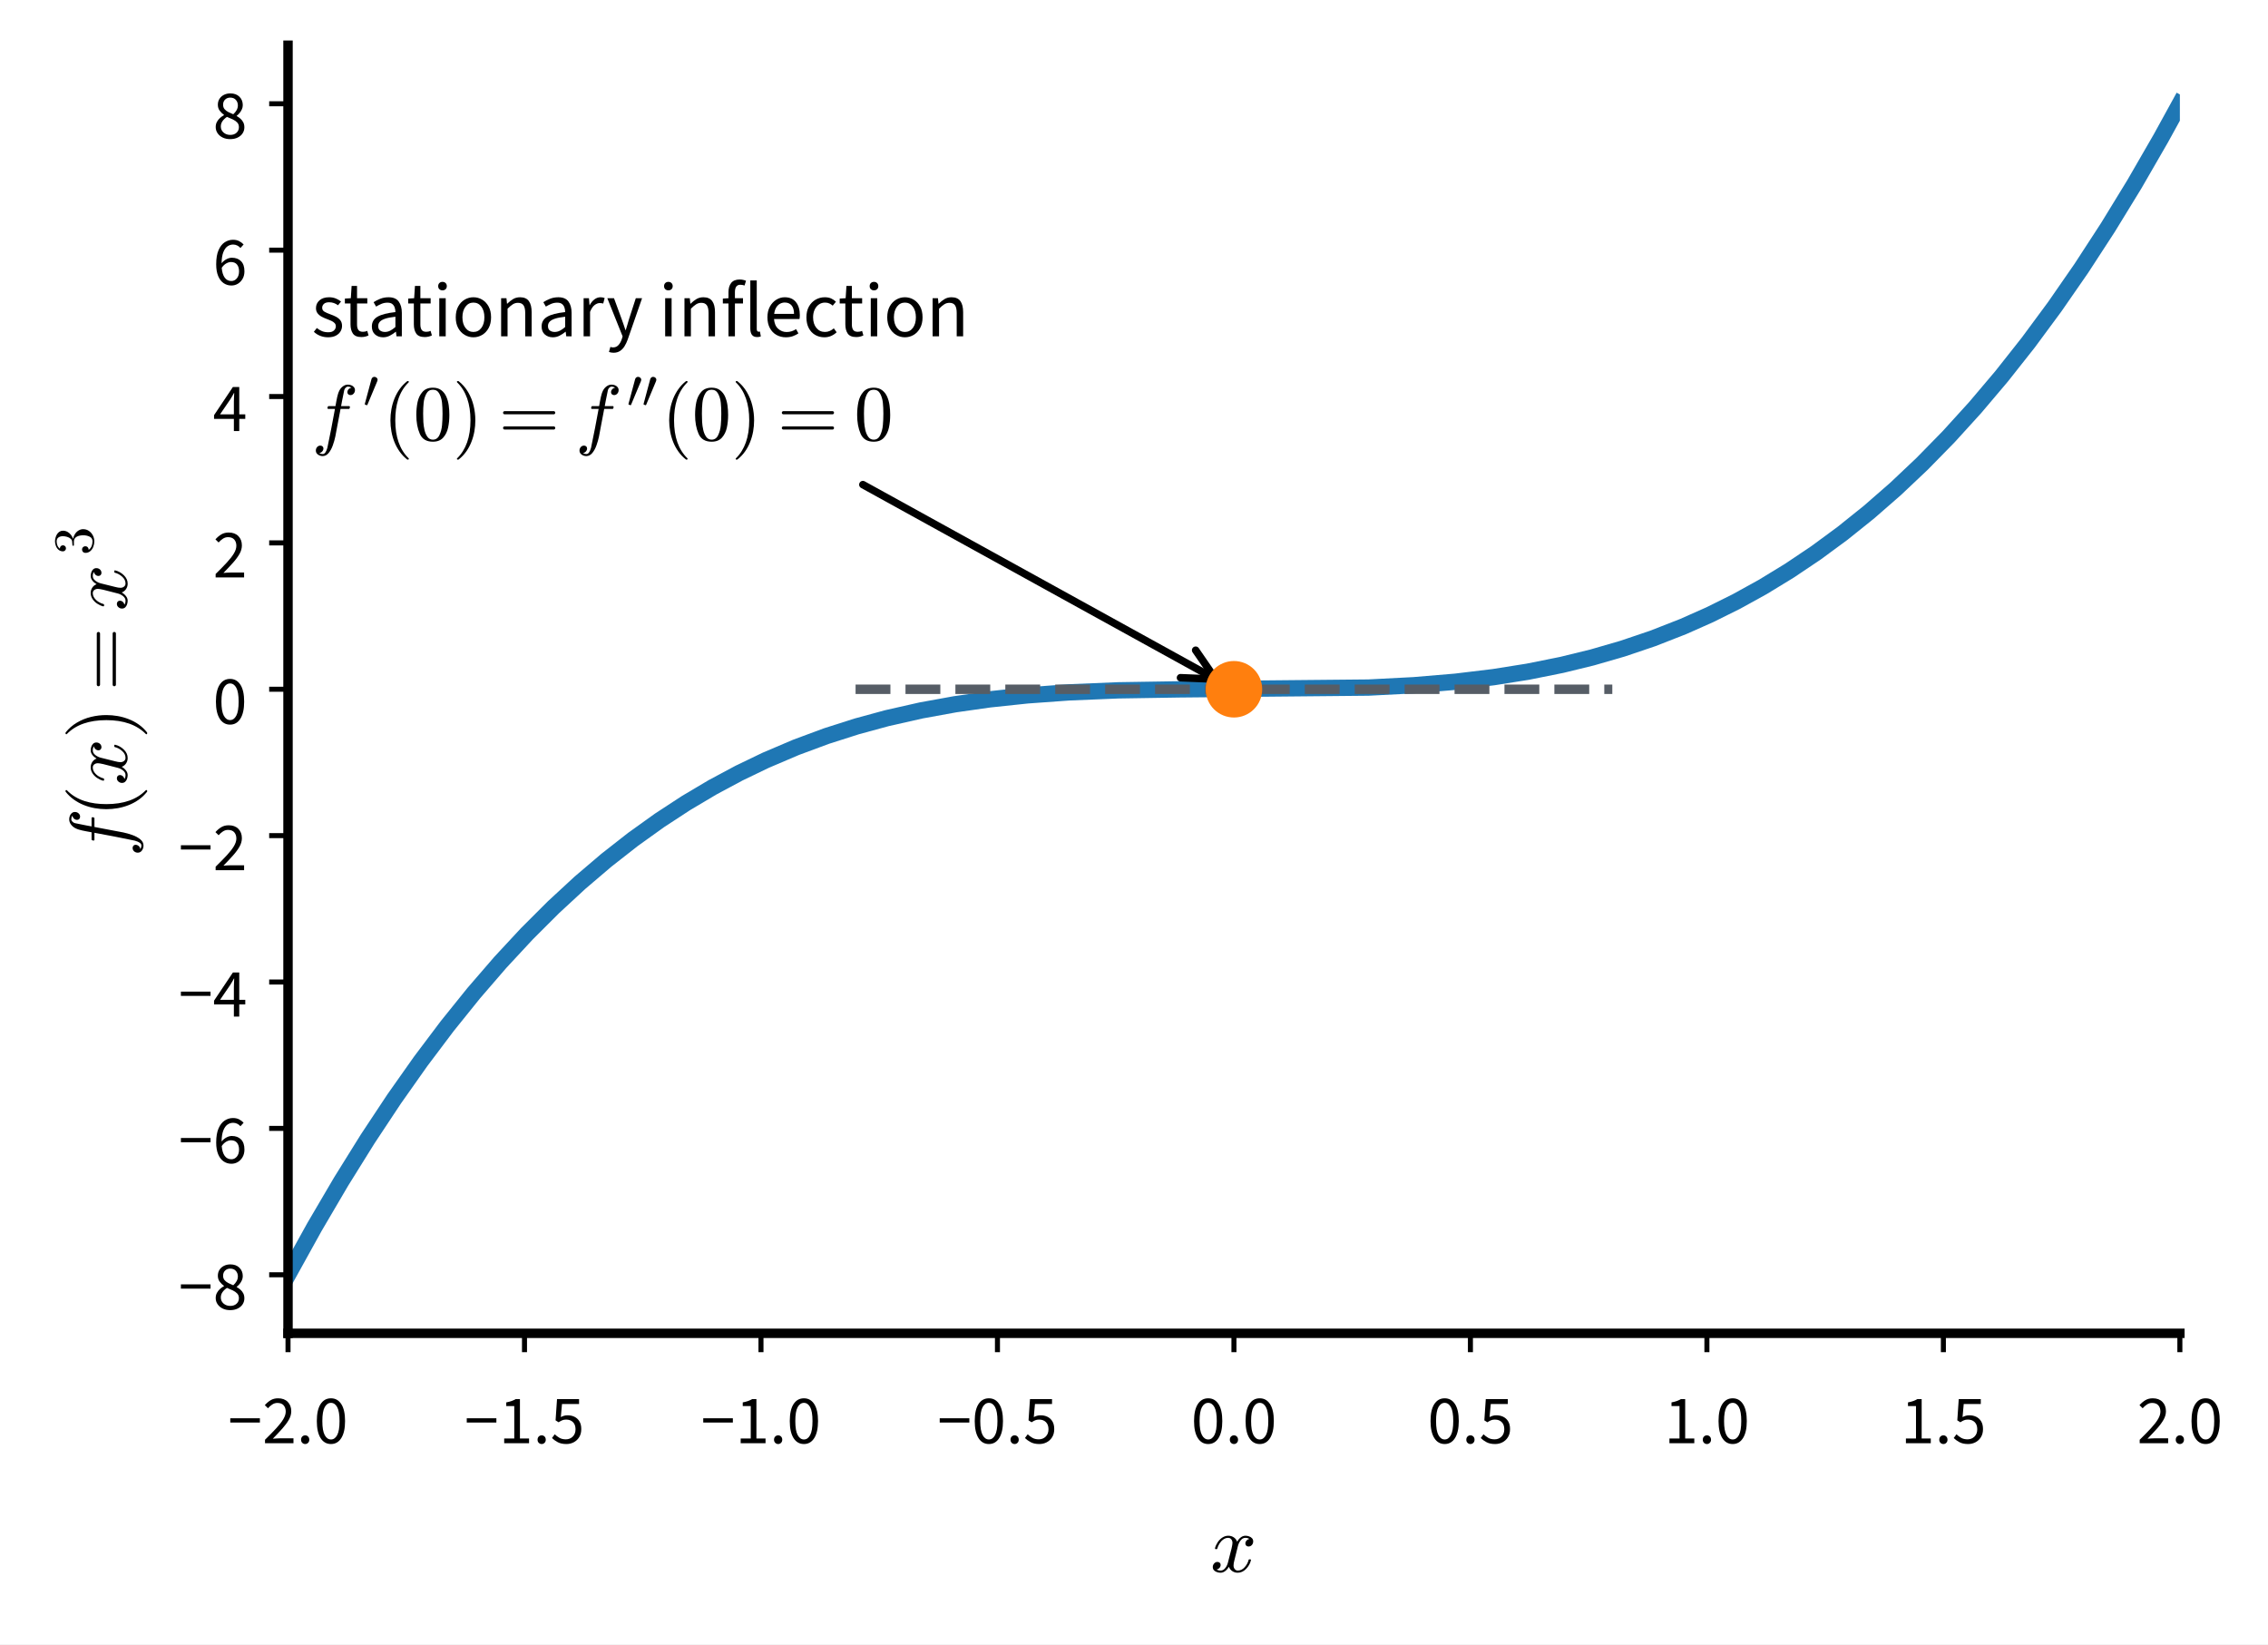
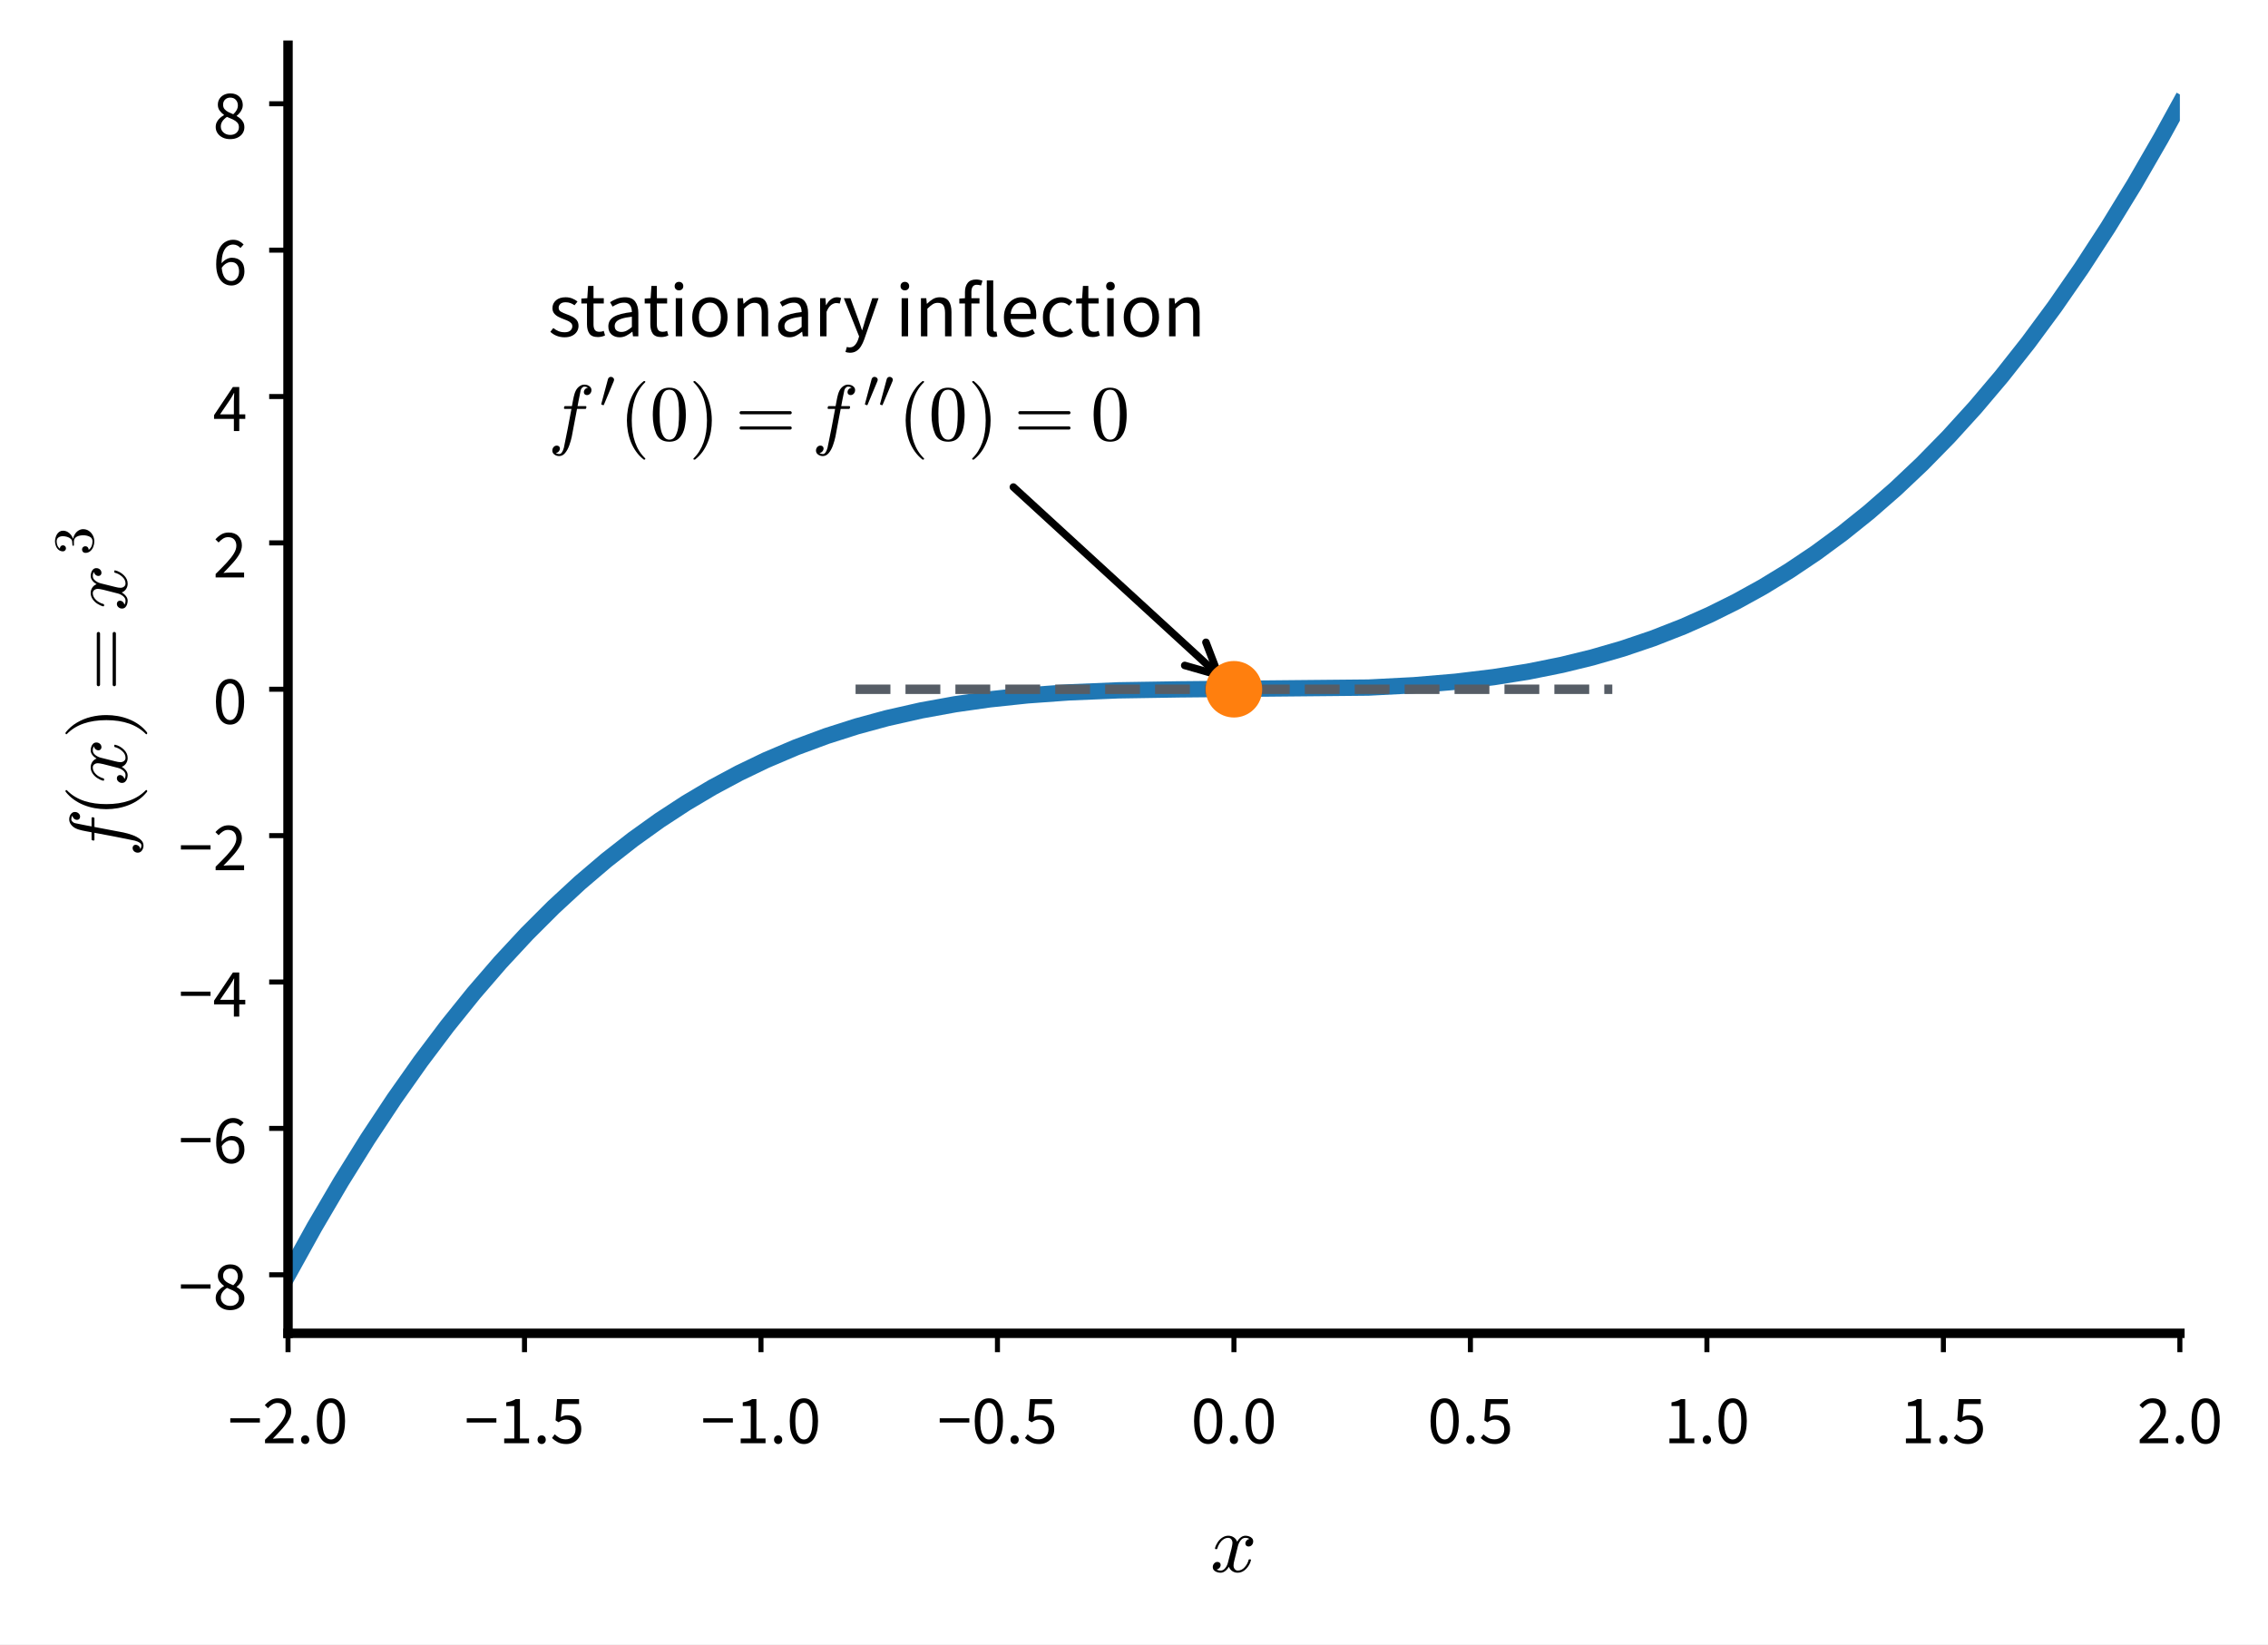
<svg xmlns="http://www.w3.org/2000/svg" xmlns:xlink="http://www.w3.org/1999/xlink" width="361.23pt" height="261.852pt" viewBox="0 0 361.23 261.852" version="1.1">
  <defs>
    <style type="text/css">*{stroke-linejoin: round; stroke-linecap: butt}</style>
  </defs>
  <g id="figure_1">
    <g id="patch_1">
      <path d="M 0 261.852  L 361.23 261.852  L 361.23 0  L 0 0  z " style="fill: #ffffff" />
    </g>
    <g id="axes_1">
      <g id="patch_2">
        <path d="M 45.873 212.328  L 347.193 212.328  L 347.193 7.2  L 45.873 7.2  z " style="fill: #ffffff" />
      </g>
      <g id="matplotlib.axis_1">
        <g id="xtick_1">
          <g id="line2d_1">
            <defs>
              <path id="m2deea3f025" d="M 0 0  L 0 3  " style="stroke: #000000; stroke-width: 0.8" />
            </defs>
            <g>
              <use xlink:href="#m2deea3f025" x="45.873" y="212.328" style="stroke: #000000; stroke-width: 0.8" />
            </g>
          </g>
          <g id="text_1">
            <g transform="translate(36.30183 229.828) scale(0.11 -0.11)">
              <defs>
                <path id="SourceSans3-Regular-873" d="M 218 1914  L 218 2310  L 2963 2310  L 2963 1914  L 218 1914  z " transform="scale(0.015625)" />
                <path id="SourceSans3-Regular-537" d="M 256 0  L 256 320  Q 870 922 1299 1386  Q 1728 1850 1952 2227  Q 2176 2605 2176 2931  Q 2176 3283 1984 3507  Q 1792 3731 1402 3731  Q 1146 3731 928 3587  Q 710 3443 531 3238  L 237 3526  Q 493 3814 784 3987  Q 1075 4160 1466 4160  Q 2035 4160 2361 3830  Q 2688 3501 2688 2963  Q 2688 2566 2467 2176  Q 2246 1786 1862 1357  Q 1478 928 979 416  Q 1146 429 1325 441  Q 1504 454 1664 454  L 2893 454  L 2893 0  L 256 0  z " transform="scale(0.015625)" />
                <path id="SourceSans3-Regular-56b" d="M 800 -77  Q 640 -77 528 35  Q 416 147 416 320  Q 416 506 528 618  Q 640 730 800 730  Q 954 730 1066 618  Q 1178 506 1178 320  Q 1178 147 1066 35  Q 954 -77 800 -77  z " transform="scale(0.015625)" />
                <path id="SourceSans3-Regular-535" d="M 1594 -77  Q 979 -77 630 476  Q 282 1030 282 2054  Q 282 3085 630 3622  Q 979 4160 1594 4160  Q 2202 4160 2550 3622  Q 2899 3085 2899 2054  Q 2899 1030 2550 476  Q 2202 -77 1594 -77  z M 1594 346  Q 1952 346 2169 752  Q 2387 1158 2387 2054  Q 2387 2950 2169 3344  Q 1952 3738 1594 3738  Q 1235 3738 1014 3344  Q 794 2950 794 2054  Q 794 1158 1014 752  Q 1235 346 1594 346  z " transform="scale(0.015625)" />
              </defs>
              <use xlink:href="#SourceSans3-Regular-873" />
              <use xlink:href="#SourceSans3-Regular-537" transform="translate(49.70312 0)" />
              <use xlink:href="#SourceSans3-Regular-56b" transform="translate(99.40625 0)" />
              <use xlink:href="#SourceSans3-Regular-535" transform="translate(124.3125 0)" />
            </g>
          </g>
        </g>
        <g id="xtick_2">
          <g id="line2d_2">
            <g>
              <use xlink:href="#m2deea3f025" x="83.538" y="212.328" style="stroke: #000000; stroke-width: 0.8" />
            </g>
          </g>
          <g id="text_2">
            <g transform="translate(73.96683 229.828) scale(0.11 -0.11)">
              <defs>
                <path id="SourceSans3-Regular-536" d="M 506 0  L 506 435  L 1440 435  L 1440 3443  L 698 3443  L 698 3782  Q 979 3834 1187 3907  Q 1395 3981 1562 4083  L 1965 4083  L 1965 435  L 2810 435  L 2810 0  L 506 0  z " transform="scale(0.015625)" />
                <path id="SourceSans3-Regular-53a" d="M 1498 -77  Q 1011 -77 691 96  Q 371 269 160 480  L 416 826  Q 602 646 845 502  Q 1088 358 1446 358  Q 1824 358 2083 611  Q 2342 864 2342 1293  Q 2342 1715 2105 1952  Q 1869 2189 1472 2189  Q 1261 2189 1110 2125  Q 960 2061 774 1939  L 493 2118  L 627 4083  L 2669 4083  L 2669 3629  L 1088 3629  L 979 2419  Q 1126 2496 1273 2541  Q 1421 2586 1606 2586  Q 1958 2586 2243 2448  Q 2528 2310 2701 2028  Q 2874 1747 2874 1306  Q 2874 864 2678 553  Q 2483 243 2169 83  Q 1856 -77 1498 -77  z " transform="scale(0.015625)" />
              </defs>
              <use xlink:href="#SourceSans3-Regular-873" />
              <use xlink:href="#SourceSans3-Regular-536" transform="translate(49.70312 0)" />
              <use xlink:href="#SourceSans3-Regular-56b" transform="translate(99.40625 0)" />
              <use xlink:href="#SourceSans3-Regular-53a" transform="translate(124.3125 0)" />
            </g>
          </g>
        </g>
        <g id="xtick_3">
          <g id="line2d_3">
            <g>
              <use xlink:href="#m2deea3f025" x="121.203" y="212.328" style="stroke: #000000; stroke-width: 0.8" />
            </g>
          </g>
          <g id="text_3">
            <g transform="translate(111.6318 229.828) scale(0.11 -0.11)">
              <use xlink:href="#SourceSans3-Regular-873" />
              <use xlink:href="#SourceSans3-Regular-536" transform="translate(49.70312 0)" />
              <use xlink:href="#SourceSans3-Regular-56b" transform="translate(99.40625 0)" />
              <use xlink:href="#SourceSans3-Regular-535" transform="translate(124.3125 0)" />
            </g>
          </g>
        </g>
        <g id="xtick_4">
          <g id="line2d_4">
            <g>
              <use xlink:href="#m2deea3f025" x="158.868" y="212.328" style="stroke: #000000; stroke-width: 0.8" />
            </g>
          </g>
          <g id="text_4">
            <g transform="translate(149.2968 229.828) scale(0.11 -0.11)">
              <use xlink:href="#SourceSans3-Regular-873" />
              <use xlink:href="#SourceSans3-Regular-535" transform="translate(49.70312 0)" />
              <use xlink:href="#SourceSans3-Regular-56b" transform="translate(99.40625 0)" />
              <use xlink:href="#SourceSans3-Regular-53a" transform="translate(124.3125 0)" />
            </g>
          </g>
        </g>
        <g id="xtick_5">
          <g id="line2d_5">
            <g>
              <use xlink:href="#m2deea3f025" x="196.533" y="212.328" style="stroke: #000000; stroke-width: 0.8" />
            </g>
          </g>
          <g id="text_5">
            <g transform="translate(189.6955 229.828) scale(0.11 -0.11)">
              <use xlink:href="#SourceSans3-Regular-535" />
              <use xlink:href="#SourceSans3-Regular-56b" transform="translate(49.70312 0)" />
              <use xlink:href="#SourceSans3-Regular-535" transform="translate(74.60938 0)" />
            </g>
          </g>
        </g>
        <g id="xtick_6">
          <g id="line2d_6">
            <g>
              <use xlink:href="#m2deea3f025" x="234.198" y="212.328" style="stroke: #000000; stroke-width: 0.8" />
            </g>
          </g>
          <g id="text_6">
            <g transform="translate(227.3605 229.828) scale(0.11 -0.11)">
              <use xlink:href="#SourceSans3-Regular-535" />
              <use xlink:href="#SourceSans3-Regular-56b" transform="translate(49.70312 0)" />
              <use xlink:href="#SourceSans3-Regular-53a" transform="translate(74.60938 0)" />
            </g>
          </g>
        </g>
        <g id="xtick_7">
          <g id="line2d_7">
            <g>
              <use xlink:href="#m2deea3f025" x="271.863" y="212.328" style="stroke: #000000; stroke-width: 0.8" />
            </g>
          </g>
          <g id="text_7">
            <g transform="translate(265.0255 229.828) scale(0.11 -0.11)">
              <use xlink:href="#SourceSans3-Regular-536" />
              <use xlink:href="#SourceSans3-Regular-56b" transform="translate(49.70312 0)" />
              <use xlink:href="#SourceSans3-Regular-535" transform="translate(74.60938 0)" />
            </g>
          </g>
        </g>
        <g id="xtick_8">
          <g id="line2d_8">
            <g>
              <use xlink:href="#m2deea3f025" x="309.528" y="212.328" style="stroke: #000000; stroke-width: 0.8" />
            </g>
          </g>
          <g id="text_8">
            <g transform="translate(302.6905 229.828) scale(0.11 -0.11)">
              <use xlink:href="#SourceSans3-Regular-536" />
              <use xlink:href="#SourceSans3-Regular-56b" transform="translate(49.70312 0)" />
              <use xlink:href="#SourceSans3-Regular-53a" transform="translate(74.60938 0)" />
            </g>
          </g>
        </g>
        <g id="xtick_9">
          <g id="line2d_9">
            <g>
              <use xlink:href="#m2deea3f025" x="347.193" y="212.328" style="stroke: #000000; stroke-width: 0.8" />
            </g>
          </g>
          <g id="text_9">
            <g transform="translate(340.3555 229.828) scale(0.11 -0.11)">
              <use xlink:href="#SourceSans3-Regular-537" />
              <use xlink:href="#SourceSans3-Regular-56b" transform="translate(49.70312 0)" />
              <use xlink:href="#SourceSans3-Regular-535" transform="translate(74.60938 0)" />
            </g>
          </g>
        </g>
        <g id="text_10">
          <g transform="translate(192.7627 250.414) scale(0.13 -0.13)">
            <defs>
              <path id="Cmmi10-3f" d="M 500 184  Q 613 97 819 97  Q 1019 97 1172 289  Q 1325 481 1381 709  L 1672 1844  Q 1741 2153 1741 2266  Q 1741 2425 1652 2544  Q 1563 2663 1403 2663  Q 1200 2663 1022 2536  Q 844 2409 722 2214  Q 600 2019 550 1819  Q 538 1778 500 1778  L 422 1778  Q 372 1778 372 1838  L 372 1856  Q 434 2094 584 2320  Q 734 2547 951 2687  Q 1169 2828 1416 2828  Q 1650 2828 1839 2703  Q 2028 2578 2106 2363  Q 2216 2559 2386 2693  Q 2556 2828 2759 2828  Q 2897 2828 3040 2779  Q 3184 2731 3275 2631  Q 3366 2531 3366 2381  Q 3366 2219 3261 2101  Q 3156 1984 2994 1984  Q 2891 1984 2822 2050  Q 2753 2116 2753 2216  Q 2753 2350 2845 2451  Q 2938 2553 3066 2572  Q 2950 2663 2747 2663  Q 2541 2663 2389 2472  Q 2238 2281 2175 2047  L 1894 916  Q 1825 659 1825 494  Q 1825 331 1917 214  Q 2009 97 2163 97  Q 2463 97 2698 361  Q 2934 625 3009 941  Q 3022 978 3059 978  L 3138 978  Q 3163 978 3178 961  Q 3194 944 3194 922  Q 3194 916 3188 903  Q 3097 522 2806 225  Q 2516 -72 2150 -72  Q 1916 -72 1727 54  Q 1538 181 1459 397  Q 1359 209 1182 68  Q 1006 -72 806 -72  Q 669 -72 523 -23  Q 378 25 287 125  Q 197 225 197 378  Q 197 528 301 651  Q 406 775 563 775  Q 669 775 741 711  Q 813 647 813 544  Q 813 409 723 309  Q 634 209 500 184  z " transform="scale(0.015625)" />
            </defs>
            <use xlink:href="#Cmmi10-3f" transform="translate(0 0.8125)" />
          </g>
        </g>
      </g>
      <g id="matplotlib.axis_2">
        <g id="ytick_1">
          <g id="line2d_10">
            <defs>
              <path id="m6d44374b5c" d="M 0 0  L -3 0  " style="stroke: #000000; stroke-width: 0.8" />
            </defs>
            <g>
              <use xlink:href="#m6d44374b5c" x="45.873" y="203.004" style="stroke: #000000; stroke-width: 0.8" />
            </g>
          </g>
          <g id="text_11">
            <g transform="translate(28.438 208.504) scale(0.11 -0.11)">
              <defs>
                <path id="SourceSans3-Regular-53d" d="M 1600 -77  Q 1216 -77 915 67  Q 614 211 438 467  Q 262 723 262 1043  Q 262 1312 374 1520  Q 486 1728 662 1885  Q 838 2042 1030 2144  L 1030 2170  Q 806 2330 633 2560  Q 461 2790 461 3110  Q 461 3424 614 3661  Q 768 3898 1030 4029  Q 1293 4160 1619 4160  Q 2150 4160 2460 3853  Q 2771 3546 2771 3072  Q 2771 2861 2681 2672  Q 2592 2483 2464 2332  Q 2336 2182 2208 2086  L 2208 2061  Q 2394 1958 2554 1817  Q 2714 1677 2816 1481  Q 2918 1286 2918 1011  Q 2918 710 2755 460  Q 2592 211 2294 67  Q 1997 -77 1600 -77  z M 1888 2227  Q 2093 2413 2205 2617  Q 2317 2822 2317 3046  Q 2317 3347 2131 3558  Q 1946 3770 1606 3770  Q 1325 3770 1136 3590  Q 947 3411 947 3110  Q 947 2867 1078 2707  Q 1210 2547 1427 2435  Q 1645 2323 1888 2227  z M 1613 314  Q 1971 314 2192 515  Q 2413 717 2413 1030  Q 2413 1293 2259 1459  Q 2106 1626 1853 1747  Q 1600 1869 1306 1984  Q 1062 1824 899 1600  Q 736 1376 736 1094  Q 736 755 989 534  Q 1242 314 1613 314  z " transform="scale(0.015625)" />
              </defs>
              <use xlink:href="#SourceSans3-Regular-873" />
              <use xlink:href="#SourceSans3-Regular-53d" transform="translate(49.70312 0)" />
            </g>
          </g>
        </g>
        <g id="ytick_2">
          <g id="line2d_11">
            <g>
              <use xlink:href="#m6d44374b5c" x="45.873" y="179.694" style="stroke: #000000; stroke-width: 0.8" />
            </g>
          </g>
          <g id="text_12">
            <g transform="translate(28.438 185.194) scale(0.11 -0.11)">
              <defs>
                <path id="SourceSans3-Regular-53b" d="M 1670 2099  Q 1472 2099 1241 1971  Q 1011 1843 819 1562  Q 870 966 1097 652  Q 1325 339 1715 339  Q 2016 339 2221 585  Q 2426 832 2426 1235  Q 2426 1632 2237 1865  Q 2048 2099 1670 2099  z M 1715 -77  Q 1318 -77 998 140  Q 678 358 492 796  Q 307 1235 307 1888  Q 307 2707 528 3206  Q 749 3706 1104 3933  Q 1459 4160 1862 4160  Q 2195 4160 2435 4035  Q 2675 3910 2848 3725  L 2554 3398  Q 2432 3546 2253 3632  Q 2074 3718 1882 3718  Q 1594 3718 1357 3555  Q 1120 3392 969 3011  Q 819 2630 806 1984  Q 998 2221 1254 2358  Q 1510 2496 1760 2496  Q 2291 2496 2608 2179  Q 2925 1862 2925 1235  Q 2925 845 2758 550  Q 2592 256 2320 89  Q 2048 -77 1715 -77  z " transform="scale(0.015625)" />
              </defs>
              <use xlink:href="#SourceSans3-Regular-873" />
              <use xlink:href="#SourceSans3-Regular-53b" transform="translate(49.70312 0)" />
            </g>
          </g>
        </g>
        <g id="ytick_3">
          <g id="line2d_12">
            <g>
              <use xlink:href="#m6d44374b5c" x="45.873" y="156.384" style="stroke: #000000; stroke-width: 0.8" />
            </g>
          </g>
          <g id="text_13">
            <g transform="translate(28.438 161.884) scale(0.11 -0.11)">
              <defs>
                <path id="SourceSans3-Regular-539" d="M 666 1549  L 1946 1549  L 1946 2733  Q 1946 2899 1958 3129  Q 1971 3360 1978 3520  L 1952 3520  Q 1875 3373 1792 3232  Q 1709 3091 1619 2944  L 666 1549  z M 1946 0  L 1946 1126  L 109 1126  L 109 1472  L 1856 4083  L 2445 4083  L 2445 1549  L 3002 1549  L 3002 1126  L 2445 1126  L 2445 0  L 1946 0  z " transform="scale(0.015625)" />
              </defs>
              <use xlink:href="#SourceSans3-Regular-873" />
              <use xlink:href="#SourceSans3-Regular-539" transform="translate(49.70312 0)" />
            </g>
          </g>
        </g>
        <g id="ytick_4">
          <g id="line2d_13">
            <g>
              <use xlink:href="#m6d44374b5c" x="45.873" y="133.074" style="stroke: #000000; stroke-width: 0.8" />
            </g>
          </g>
          <g id="text_14">
            <g transform="translate(28.438 138.574) scale(0.11 -0.11)">
              <use xlink:href="#SourceSans3-Regular-873" />
              <use xlink:href="#SourceSans3-Regular-537" transform="translate(49.70312 0)" />
            </g>
          </g>
        </g>
        <g id="ytick_5">
          <g id="line2d_14">
            <g>
              <use xlink:href="#m6d44374b5c" x="45.873" y="109.764" style="stroke: #000000; stroke-width: 0.8" />
            </g>
          </g>
          <g id="text_15">
            <g transform="translate(33.90534 115.264) scale(0.11 -0.11)">
              <use xlink:href="#SourceSans3-Regular-535" />
            </g>
          </g>
        </g>
        <g id="ytick_6">
          <g id="line2d_15">
            <g>
              <use xlink:href="#m6d44374b5c" x="45.873" y="86.454" style="stroke: #000000; stroke-width: 0.8" />
            </g>
          </g>
          <g id="text_16">
            <g transform="translate(33.90534 91.954) scale(0.11 -0.11)">
              <use xlink:href="#SourceSans3-Regular-537" />
            </g>
          </g>
        </g>
        <g id="ytick_7">
          <g id="line2d_16">
            <g>
              <use xlink:href="#m6d44374b5c" x="45.873" y="63.144" style="stroke: #000000; stroke-width: 0.8" />
            </g>
          </g>
          <g id="text_17">
            <g transform="translate(33.90534 68.644) scale(0.11 -0.11)">
              <use xlink:href="#SourceSans3-Regular-539" />
            </g>
          </g>
        </g>
        <g id="ytick_8">
          <g id="line2d_17">
            <g>
              <use xlink:href="#m6d44374b5c" x="45.873" y="39.834" style="stroke: #000000; stroke-width: 0.8" />
            </g>
          </g>
          <g id="text_18">
            <g transform="translate(33.90534 45.334) scale(0.11 -0.11)">
              <use xlink:href="#SourceSans3-Regular-53b" />
            </g>
          </g>
        </g>
        <g id="ytick_9">
          <g id="line2d_18">
            <g>
              <use xlink:href="#m6d44374b5c" x="45.873" y="16.524" style="stroke: #000000; stroke-width: 0.8" />
            </g>
          </g>
          <g id="text_19">
            <g transform="translate(33.90534 22.024) scale(0.11 -0.11)">
              <use xlink:href="#SourceSans3-Regular-53d" />
            </g>
          </g>
        </g>
        <g id="text_20">
          <g transform="translate(20.2 136.479) rotate(-90) scale(0.13 -0.13)">
            <defs>
              <path id="Cmmi10-57" d="M 622 -1056  Q 741 -1147 909 -1147  Q 1138 -1147 1281 -641  Q 1341 -397 1606 966  L 1900 2534  L 1350 2534  Q 1288 2534 1288 2619  Q 1313 2759 1369 2759  L 1941 2759  L 2016 3175  Q 2053 3369 2084 3508  Q 2116 3647 2152 3765  Q 2188 3884 2259 4031  Q 2369 4241 2555 4377  Q 2741 4513 2956 4513  Q 3097 4513 3230 4461  Q 3363 4409 3447 4306  Q 3531 4203 3531 4063  Q 3531 3900 3423 3779  Q 3316 3659 3163 3659  Q 3059 3659 2986 3723  Q 2913 3788 2913 3891  Q 2913 4031 3008 4136  Q 3103 4241 3244 4256  Q 3125 4347 2950 4347  Q 2853 4347 2767 4256  Q 2681 4166 2656 4063  Q 2616 3900 2478 3181  L 2400 2759  L 3059 2759  Q 3122 2759 3122 2675  Q 3119 2659 3109 2620  Q 3100 2581 3083 2557  Q 3066 2534 3041 2534  L 2356 2534  L 2059 972  Q 2003 631 1929 279  Q 1856 -72 1723 -442  Q 1591 -813 1384 -1063  Q 1178 -1313 897 -1313  Q 681 -1313 511 -1189  Q 341 -1066 341 -863  Q 341 -700 445 -579  Q 550 -459 709 -459  Q 816 -459 887 -523  Q 959 -588 959 -691  Q 959 -828 857 -942  Q 756 -1056 622 -1056  z " transform="scale(0.015625)" />
              <path id="Cmr10-77" d="M 1984 -1588  Q 1628 -1306 1370 -942  Q 1113 -578 948 -165  Q 784 247 703 697  Q 622 1147 622 1600  Q 622 2059 703 2509  Q 784 2959 951 3375  Q 1119 3791 1378 4153  Q 1638 4516 1984 4788  Q 1984 4800 2016 4800  L 2075 4800  Q 2094 4800 2109 4783  Q 2125 4766 2125 4744  Q 2125 4716 2113 4703  Q 1800 4397 1592 4047  Q 1384 3697 1257 3301  Q 1131 2906 1075 2482  Q 1019 2059 1019 1600  Q 1019 -434 2106 -1491  Q 2125 -1509 2125 -1544  Q 2125 -1559 2108 -1579  Q 2091 -1600 2075 -1600  L 2016 -1600  Q 1984 -1600 1984 -1588  z " transform="scale(0.015625)" />
              <path id="Cmr10-44" d="M 416 -1600  Q 359 -1600 359 -1544  Q 359 -1516 372 -1503  Q 1466 -434 1466 1600  Q 1466 3634 384 4691  Q 359 4706 359 4744  Q 359 4766 376 4783  Q 394 4800 416 4800  L 475 4800  Q 494 4800 506 4788  Q 966 4425 1272 3906  Q 1578 3388 1720 2800  Q 1863 2213 1863 1600  Q 1863 1147 1786 708  Q 1709 269 1542 -157  Q 1375 -584 1119 -945  Q 863 -1306 506 -1588  Q 494 -1600 475 -1600  L 416 -1600  z " transform="scale(0.015625)" />
              <path id="Cmr10-29" d="M 481 850  Q 428 850 393 890  Q 359 931 359 978  Q 359 1031 393 1068  Q 428 1106 481 1106  L 4500 1106  Q 4547 1106 4581 1068  Q 4616 1031 4616 978  Q 4616 931 4581 890  Q 4547 850 4500 850  L 481 850  z M 481 2094  Q 428 2094 393 2131  Q 359 2169 359 2222  Q 359 2269 393 2309  Q 428 2350 481 2350  L 4500 2350  Q 4547 2350 4581 2309  Q 4616 2269 4616 2222  Q 4616 2169 4581 2131  Q 4547 2094 4500 2094  L 481 2094  z " transform="scale(0.015625)" />
              <path id="Cmr10-6e" d="M 609 494  Q 759 275 1012 169  Q 1266 63 1556 63  Q 1928 63 2084 380  Q 2241 697 2241 1100  Q 2241 1281 2208 1462  Q 2175 1644 2097 1800  Q 2019 1956 1883 2050  Q 1747 2144 1550 2144  L 1125 2144  Q 1069 2144 1069 2203  L 1069 2259  Q 1069 2309 1125 2309  L 1478 2338  Q 1703 2338 1851 2506  Q 2000 2675 2069 2917  Q 2138 3159 2138 3378  Q 2138 3684 1994 3881  Q 1850 4078 1556 4078  Q 1313 4078 1091 3986  Q 869 3894 738 3706  Q 750 3709 759 3711  Q 769 3713 781 3713  Q 925 3713 1022 3613  Q 1119 3513 1119 3372  Q 1119 3234 1022 3134  Q 925 3034 781 3034  Q 641 3034 541 3134  Q 441 3234 441 3372  Q 441 3647 606 3850  Q 772 4053 1033 4158  Q 1294 4263 1556 4263  Q 1750 4263 1965 4205  Q 2181 4147 2356 4039  Q 2531 3931 2642 3762  Q 2753 3594 2753 3378  Q 2753 3109 2633 2881  Q 2513 2653 2303 2487  Q 2094 2322 1844 2241  Q 2122 2188 2372 2031  Q 2622 1875 2773 1631  Q 2925 1388 2925 1106  Q 2925 753 2731 467  Q 2538 181 2222 20  Q 1906 -141 1556 -141  Q 1256 -141 954 -26  Q 653 88 461 316  Q 269 544 269 863  Q 269 1022 375 1128  Q 481 1234 641 1234  Q 744 1234 830 1186  Q 916 1138 964 1050  Q 1013 963 1013 863  Q 1013 706 903 600  Q 794 494 641 494  L 609 494  z " transform="scale(0.015625)" />
            </defs>
            <use xlink:href="#Cmmi10-57" transform="translate(0 0.084203)" />
            <use xlink:href="#Cmr10-77" transform="translate(48.87695 0.084203)" />
            <use xlink:href="#Cmmi10-3f" transform="translate(87.69531 0.084203)" />
            <use xlink:href="#Cmr10-44" transform="translate(144.7754 0.084203)" />
            <use xlink:href="#Cmr10-29" transform="translate(203.5938 0.084203)" />
            <use xlink:href="#Cmmi10-3f" transform="translate(301.2794 0.084203)" />
            <use xlink:href="#Cmr10-6e" transform="translate(369.6197 41.37344) scale(0.7)" />
          </g>
        </g>
      </g>
      <g id="line2d_19">
        <path d="M 45.873 203.004  L 50.1 195.374  L 54.327 188.173  L 58.553 181.386  L 62.78 175.004  L 67.007 169.012  L 71.234 163.399  L 75.461 158.152  L 79.688 153.258  L 83.915 148.707  L 88.142 144.484  L 92.369 140.579  L 96.596 136.978  L 100.823 133.668  L 105.05 130.639  L 109.277 127.877  L 113.504 125.37  L 117.731 123.106  L 121.957 121.072  L 126.788 119.014  L 131.619 117.222  L 136.45 115.678  L 141.281 114.363  L 146.715 113.135  L 152.15 112.148  L 157.585 111.375  L 163.623 110.736  L 170.265 110.258  L 178.115 109.934  L 187.777 109.782  L 217.969 109.495  L 225.215 109.121  L 231.858 108.562  L 237.896 107.834  L 243.331 106.97  L 248.766 105.879  L 253.596 104.698  L 258.427 103.299  L 263.258 101.664  L 268.089 99.774  L 272.316 97.898  L 276.543 95.799  L 280.769 93.467  L 284.996 90.888  L 289.223 88.051  L 293.45 84.943  L 297.677 81.552  L 301.904 77.865  L 306.131 73.87  L 310.358 69.555  L 314.585 64.907  L 318.812 59.914  L 323.039 54.564  L 327.266 48.843  L 331.493 42.741  L 335.72 36.244  L 339.947 29.341  L 344.173 22.018  L 347.193 16.524  L 347.193 16.524  " clip-path="url(#pe92b795d4d)" style="fill: none; stroke: #1f77b4; stroke-width: 2.6; stroke-linecap: square" />
      </g>
      <g id="line2d_20">
        <path d="M 136.269 109.764  L 256.797 109.764  " clip-path="url(#pe92b795d4d)" style="fill: none; stroke-dasharray: 5.55,2.4; stroke-dashoffset: 0; stroke: #565d66; stroke-width: 1.5" />
      </g>
      <g id="patch_3">
        <path d="M 45.873 212.328  L 45.873 7.2  " style="fill: none; stroke: #000000; stroke-width: 1.5; stroke-linejoin: miter; stroke-linecap: square" />
      </g>
      <g id="patch_4">
        <path d="M 45.873 212.328  L 347.193 212.328  " style="fill: none; stroke: #000000; stroke-width: 1.5; stroke-linejoin: miter; stroke-linecap: square" />
      </g>
      <g id="patch_5">
-         <path d="M 137.434 77.177  Q 166.108 92.988 193.608 108.152  " style="fill: none; stroke: #000000; stroke-width: 1.2; stroke-linecap: round" />
-         <path d="M 190.437 103.548  L 193.608 108.152  L 188.023 107.927  " style="fill: none; stroke: #000000; stroke-width: 1.2; stroke-linecap: round" />
+         <path d="M 161.401 77.564  Q 178.23 92.989 194.071 107.507  " style="fill: none; stroke: #000000; stroke-width: 1.2; stroke-linecap: round" />
+         <path d="M 192.074 102.286  L 194.071 107.507  L 188.695 105.972  " style="fill: none; stroke: #000000; stroke-width: 1.2; stroke-linecap: round" />
      </g>
      <g id="text_21">
-         <g transform="translate(49.63919 53.562) scale(0.125 -0.125)">
+         <g transform="translate(87.30419 53.562) scale(0.125 -0.125)">
          <defs>
            <path id="SourceSans3-Regular-2e" d="M 1338 -77  Q 998 -77 697 41  Q 397 160 179 371  L 422 678  Q 627 512 848 422  Q 1069 333 1357 333  Q 1664 333 1817 477  Q 1971 621 1971 819  Q 1971 979 1868 1084  Q 1766 1190 1606 1264  Q 1446 1338 1267 1402  Q 1037 1485 825 1597  Q 614 1709 483 1878  Q 352 2048 352 2304  Q 352 2682 637 2934  Q 922 3187 1427 3187  Q 1715 3187 1964 3088  Q 2214 2989 2394 2835  L 2150 2534  Q 1990 2650 1814 2714  Q 1638 2778 1427 2778  Q 1133 2778 995 2643  Q 858 2509 858 2330  Q 858 2118 1043 2009  Q 1229 1901 1517 1798  Q 1760 1715 1981 1600  Q 2202 1485 2339 1309  Q 2477 1133 2477 851  Q 2477 602 2345 390  Q 2214 179 1961 51  Q 1709 -77 1338 -77  z " transform="scale(0.015625)" />
            <path id="SourceSans3-Regular-2f" d="M 1504 -58  Q 1005 -58 809 227  Q 614 512 614 979  L 614 2682  L 154 2682  L 154 3078  L 640 3110  L 704 4109  L 1146 4109  L 1146 3110  L 1984 3110  L 1984 2682  L 1146 2682  L 1146 966  Q 1146 685 1251 528  Q 1357 371 1626 371  Q 1709 371 1798 387  Q 1888 403 1978 448  L 2086 77  Q 1965 13 1814 -22  Q 1664 -58 1504 -58  z " transform="scale(0.015625)" />
            <path id="SourceSans3-Regular-1c" d="M 1242 -77  Q 851 -77 588 153  Q 326 384 326 806  Q 326 1331 787 1600  Q 1248 1869 2246 1978  Q 2246 2176 2188 2349  Q 2131 2522 1993 2634  Q 1856 2746 1600 2746  Q 1331 2746 1094 2643  Q 858 2541 672 2426  L 467 2784  Q 685 2931 1001 3059  Q 1318 3187 1690 3187  Q 2259 3187 2515 2838  Q 2771 2490 2771 1907  L 2771 0  L 2336 0  L 2291 371  L 2272 371  Q 2042 186 1789 54  Q 1536 -77 1242 -77  z M 1389 358  Q 1613 358 1817 460  Q 2022 563 2246 762  L 2246 1600  Q 1722 1542 1414 1440  Q 1107 1338 976 1190  Q 845 1043 845 838  Q 845 582 1005 470  Q 1165 358 1389 358  z " transform="scale(0.015625)" />
            <path id="SourceSans3-Regular-24" d="M 525 0  L 525 3110  L 1050 3110  L 1050 0  L 525 0  z M 787 3750  Q 633 3750 534 3843  Q 435 3936 435 4096  Q 435 4250 534 4346  Q 633 4442 787 4442  Q 941 4442 1040 4346  Q 1139 4250 1139 4096  Q 1139 3936 1040 3843  Q 941 3750 787 3750  z " transform="scale(0.015625)" />
            <path id="SourceSans3-Regular-2a" d="M 1734 -77  Q 1357 -77 1027 115  Q 698 307 496 672  Q 294 1037 294 1549  Q 294 2074 496 2438  Q 698 2803 1027 2995  Q 1357 3187 1734 3187  Q 2118 3187 2444 2995  Q 2771 2803 2972 2438  Q 3174 2074 3174 1549  Q 3174 1037 2972 672  Q 2771 307 2444 115  Q 2118 -77 1734 -77  z M 1734 358  Q 2138 358 2384 688  Q 2630 1018 2630 1549  Q 2630 2086 2384 2419  Q 2138 2752 1734 2752  Q 1338 2752 1088 2419  Q 838 2086 838 1549  Q 838 1018 1088 688  Q 1338 358 1734 358  z " transform="scale(0.015625)" />
            <path id="SourceSans3-Regular-29" d="M 525 0  L 525 3110  L 960 3110  L 1005 2662  L 1024 2662  Q 1248 2886 1497 3036  Q 1747 3187 2067 3187  Q 2560 3187 2787 2876  Q 3014 2566 3014 1971  L 3014 0  L 2490 0  L 2490 1901  Q 2490 2336 2349 2534  Q 2208 2733 1901 2733  Q 1664 2733 1475 2611  Q 1286 2490 1050 2253  L 1050 0  L 525 0  z " transform="scale(0.015625)" />
            <path id="SourceSans3-Regular-2d" d="M 525 0  L 525 3110  L 960 3110  L 1005 2547  L 1024 2547  Q 1178 2842 1408 3014  Q 1638 3187 1907 3187  Q 2093 3187 2240 3123  L 2125 2675  Q 2054 2694 1993 2704  Q 1933 2714 1837 2714  Q 1638 2714 1424 2554  Q 1210 2394 1050 1997  L 1050 0  L 525 0  z " transform="scale(0.015625)" />
            <path id="SourceSans3-Regular-34" d="M 576 -1338  Q 474 -1338 381 -1318  Q 288 -1299 211 -1274  L 326 -864  Q 442 -902 550 -902  Q 813 -902 985 -713  Q 1158 -525 1254 -237  L 1325 -6  L 77 3110  L 621 3110  L 1254 1389  Q 1325 1190 1405 960  Q 1485 730 1555 512  L 1581 512  Q 1651 723 1715 953  Q 1779 1184 1843 1389  L 2400 3110  L 2912 3110  L 1741 -256  Q 1632 -563 1481 -806  Q 1331 -1050 1110 -1194  Q 890 -1338 576 -1338  z " transform="scale(0.015625)" />
            <path id="SourceSans3-Regular-1" transform="scale(0.015625)" />
            <path id="SourceSans3-Regular-21" d="M 614 0  L 614 2682  L 154 2682  L 154 3078  L 614 3110  L 614 3603  Q 614 4077 835 4355  Q 1056 4634 1523 4634  Q 1670 4634 1804 4605  Q 1939 4576 2042 4531  L 1926 4147  Q 1734 4205 1574 4205  Q 1139 4205 1139 3603  L 1139 3110  L 1798 3110  L 1798 2682  L 1139 2682  L 1139 0  L 614 0  z " transform="scale(0.015625)" />
            <path id="SourceSans3-Regular-27" d="M 1082 -58  Q 787 -58 656 124  Q 525 307 525 640  L 525 4557  L 1050 4557  L 1050 602  Q 1050 480 1094 429  Q 1139 378 1203 378  Q 1229 378 1251 381  Q 1274 384 1312 390  L 1382 -6  Q 1267 -58 1082 -58  z " transform="scale(0.015625)" />
            <path id="SourceSans3-Regular-20" d="M 1702 2758  Q 1510 2758 1328 2665  Q 1146 2573 1014 2368  Q 883 2163 838 1830  L 2458 1830  Q 2458 2285 2259 2521  Q 2061 2758 1702 2758  z M 1786 -77  Q 1370 -77 1027 115  Q 685 307 486 675  Q 288 1043 288 1555  Q 288 2061 489 2425  Q 691 2790 1014 2988  Q 1338 3187 1696 3187  Q 2298 3187 2614 2790  Q 2931 2394 2931 1728  Q 2931 1645 2924 1568  Q 2918 1491 2906 1414  L 826 1414  Q 864 890 1161 621  Q 1459 352 1850 352  Q 2074 352 2269 416  Q 2464 480 2624 589  L 2816 243  Q 2611 102 2358 12  Q 2106 -77 1786 -77  z " transform="scale(0.015625)" />
            <path id="SourceSans3-Regular-1e" d="M 1760 -77  Q 1344 -77 1011 115  Q 678 307 486 672  Q 294 1037 294 1549  Q 294 2074 502 2438  Q 710 2803 1052 2995  Q 1395 3187 1792 3187  Q 2099 3187 2320 3084  Q 2541 2982 2701 2822  L 2438 2502  Q 2317 2611 2166 2681  Q 2016 2752 1811 2752  Q 1536 2752 1315 2601  Q 1094 2451 966 2179  Q 838 1907 838 1549  Q 838 1018 1107 688  Q 1376 358 1805 358  Q 2016 358 2201 441  Q 2387 525 2528 653  L 2758 333  Q 2566 147 2313 35  Q 2061 -77 1760 -77  z " transform="scale(0.015625)" />
          </defs>
          <use xlink:href="#SourceSans3-Regular-2e" />
          <use xlink:href="#SourceSans3-Regular-2f" transform="translate(39.90625 0)" />
          <use xlink:href="#SourceSans3-Regular-1c" transform="translate(71.60938 0)" />
          <use xlink:href="#SourceSans3-Regular-2f" transform="translate(120.6094 0)" />
          <use xlink:href="#SourceSans3-Regular-24" transform="translate(154.4062 0)" />
          <use xlink:href="#SourceSans3-Regular-2a" transform="translate(179 0)" />
          <use xlink:href="#SourceSans3-Regular-29" transform="translate(233.2031 0)" />
          <use xlink:href="#SourceSans3-Regular-1c" transform="translate(287.9062 0)" />
          <use xlink:href="#SourceSans3-Regular-2d" transform="translate(338.3125 0)" />
          <use xlink:href="#SourceSans3-Regular-34" transform="translate(375.5156 0)" />
          <use xlink:href="#SourceSans3-Regular-1" transform="translate(422.2188 0)" />
          <use xlink:href="#SourceSans3-Regular-24" transform="translate(442.2188 0)" />
          <use xlink:href="#SourceSans3-Regular-29" transform="translate(466.8125 0)" />
          <use xlink:href="#SourceSans3-Regular-21" transform="translate(521.5156 0)" />
          <use xlink:href="#SourceSans3-Regular-27" transform="translate(550.7188 0)" />
          <use xlink:href="#SourceSans3-Regular-20" transform="translate(576.2188 0)" />
          <use xlink:href="#SourceSans3-Regular-1e" transform="translate(625.8125 0)" />
          <use xlink:href="#SourceSans3-Regular-2f" transform="translate(670.4062 0)" />
          <use xlink:href="#SourceSans3-Regular-24" transform="translate(704.2031 0)" />
          <use xlink:href="#SourceSans3-Regular-2a" transform="translate(728.7969 0)" />
          <use xlink:href="#SourceSans3-Regular-29" transform="translate(783 0)" />
        </g>
-         <g transform="translate(49.63919 70.137) scale(0.125 -0.125)">
+         <g transform="translate(87.30419 70.137) scale(0.125 -0.125)">
          <defs>
            <path id="Cmsy10-49" d="M 225 347  Q 184 359 184 409  L 966 3316  Q 1003 3434 1093 3506  Q 1184 3578 1300 3578  Q 1450 3578 1564 3479  Q 1678 3381 1678 3231  Q 1678 3166 1644 3084  L 488 319  Q 466 275 428 275  Q 394 275 320 306  Q 247 338 225 347  z " transform="scale(0.015625)" />
            <path id="Cmr10-28" d="M 1600 -141  Q 816 -141 533 504  Q 250 1150 250 2041  Q 250 2597 351 3087  Q 453 3578 754 3920  Q 1056 4263 1600 4263  Q 2022 4263 2290 4056  Q 2559 3850 2700 3523  Q 2841 3197 2892 2823  Q 2944 2450 2944 2041  Q 2944 1491 2842 1011  Q 2741 531 2444 195  Q 2147 -141 1600 -141  z M 1600 25  Q 1956 25 2131 390  Q 2306 756 2347 1200  Q 2388 1644 2388 2144  Q 2388 2625 2347 3031  Q 2306 3438 2132 3767  Q 1959 4097 1600 4097  Q 1238 4097 1063 3765  Q 888 3434 847 3029  Q 806 2625 806 2144  Q 806 1788 823 1472  Q 841 1156 916 820  Q 991 484 1158 254  Q 1325 25 1600 25  z " transform="scale(0.015625)" />
          </defs>
          <use xlink:href="#Cmmi10-57" transform="translate(0 0.576391)" />
          <use xlink:href="#Cmsy10-49" transform="translate(65.66604 41.86563) scale(0.7)" />
          <use xlink:href="#Cmr10-77" transform="translate(90.62962 0.576391)" />
          <use xlink:href="#Cmr10-28" transform="translate(129.448 0.576391)" />
          <use xlink:href="#Cmr10-44" transform="translate(179.448 0.576391)" />
          <use xlink:href="#Cmr10-29" transform="translate(238.2664 0.576391)" />
          <use xlink:href="#Cmmi10-57" transform="translate(335.952 0.576391)" />
          <use xlink:href="#Cmsy10-49" transform="translate(401.618 41.86563) scale(0.7)" />
          <use xlink:href="#Cmsy10-49" transform="translate(420.8612 41.86563) scale(0.7)" />
          <use xlink:href="#Cmr10-77" transform="translate(445.8248 0.576391)" />
          <use xlink:href="#Cmr10-28" transform="translate(484.6431 0.576391)" />
          <use xlink:href="#Cmr10-44" transform="translate(534.6431 0.576391)" />
          <use xlink:href="#Cmr10-29" transform="translate(593.4616 0.576391)" />
          <use xlink:href="#Cmr10-28" transform="translate(691.1472 0.576391)" />
        </g>
      </g>
      <g id="line2d_21">
        <defs>
          <path id="m130c0a3510" d="M 0 4  C 1.061 4 2.078 3.579 2.828 2.828  C 3.579 2.078 4 1.061 4 0  C 4 -1.061 3.579 -2.078 2.828 -2.828  C 2.078 -3.579 1.061 -4 0 -4  C -1.061 -4 -2.078 -3.579 -2.828 -2.828  C -3.579 -2.078 -4 -1.061 -4 0  C -4 1.061 -3.579 2.078 -2.828 2.828  C -2.078 3.579 -1.061 4 0 4  z " style="stroke: #ff7f0e" />
        </defs>
        <g clip-path="url(#pe92b795d4d)">
          <use xlink:href="#m130c0a3510" x="196.533" y="109.764" style="fill: #ff7f0e; stroke: #ff7f0e" />
        </g>
      </g>
    </g>
  </g>
  <defs>
    <clipPath id="pe92b795d4d">
      <rect x="45.873" y="7.2" width="301.32" height="205.128" />
    </clipPath>
  </defs>
</svg>
